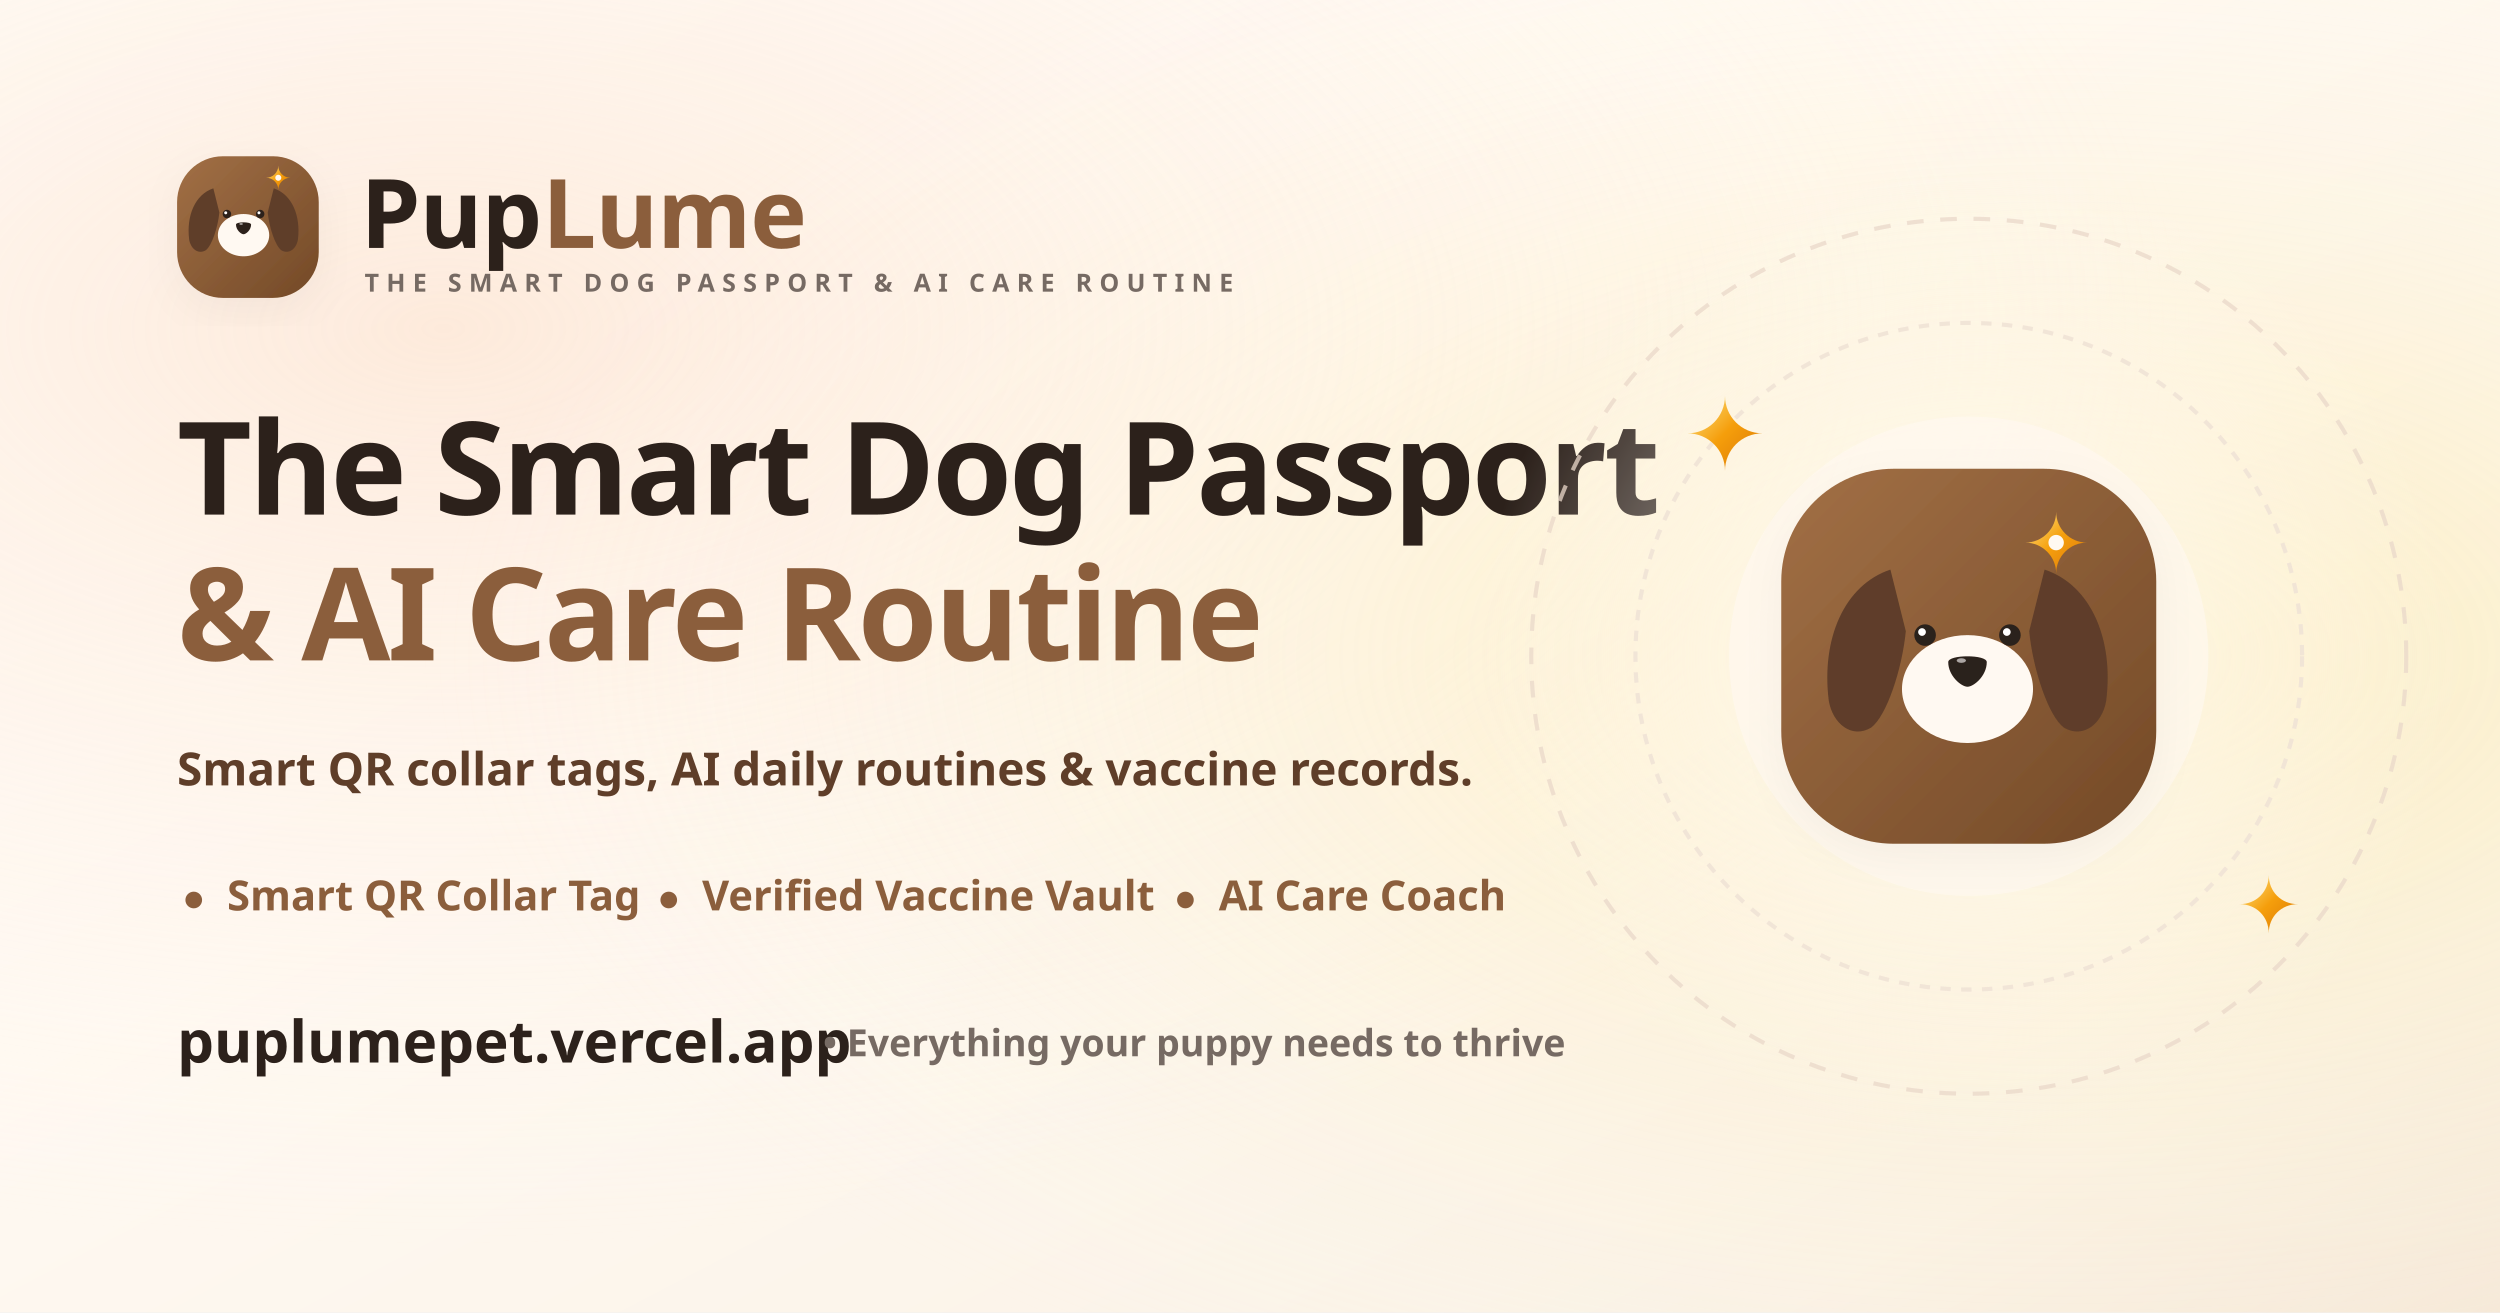
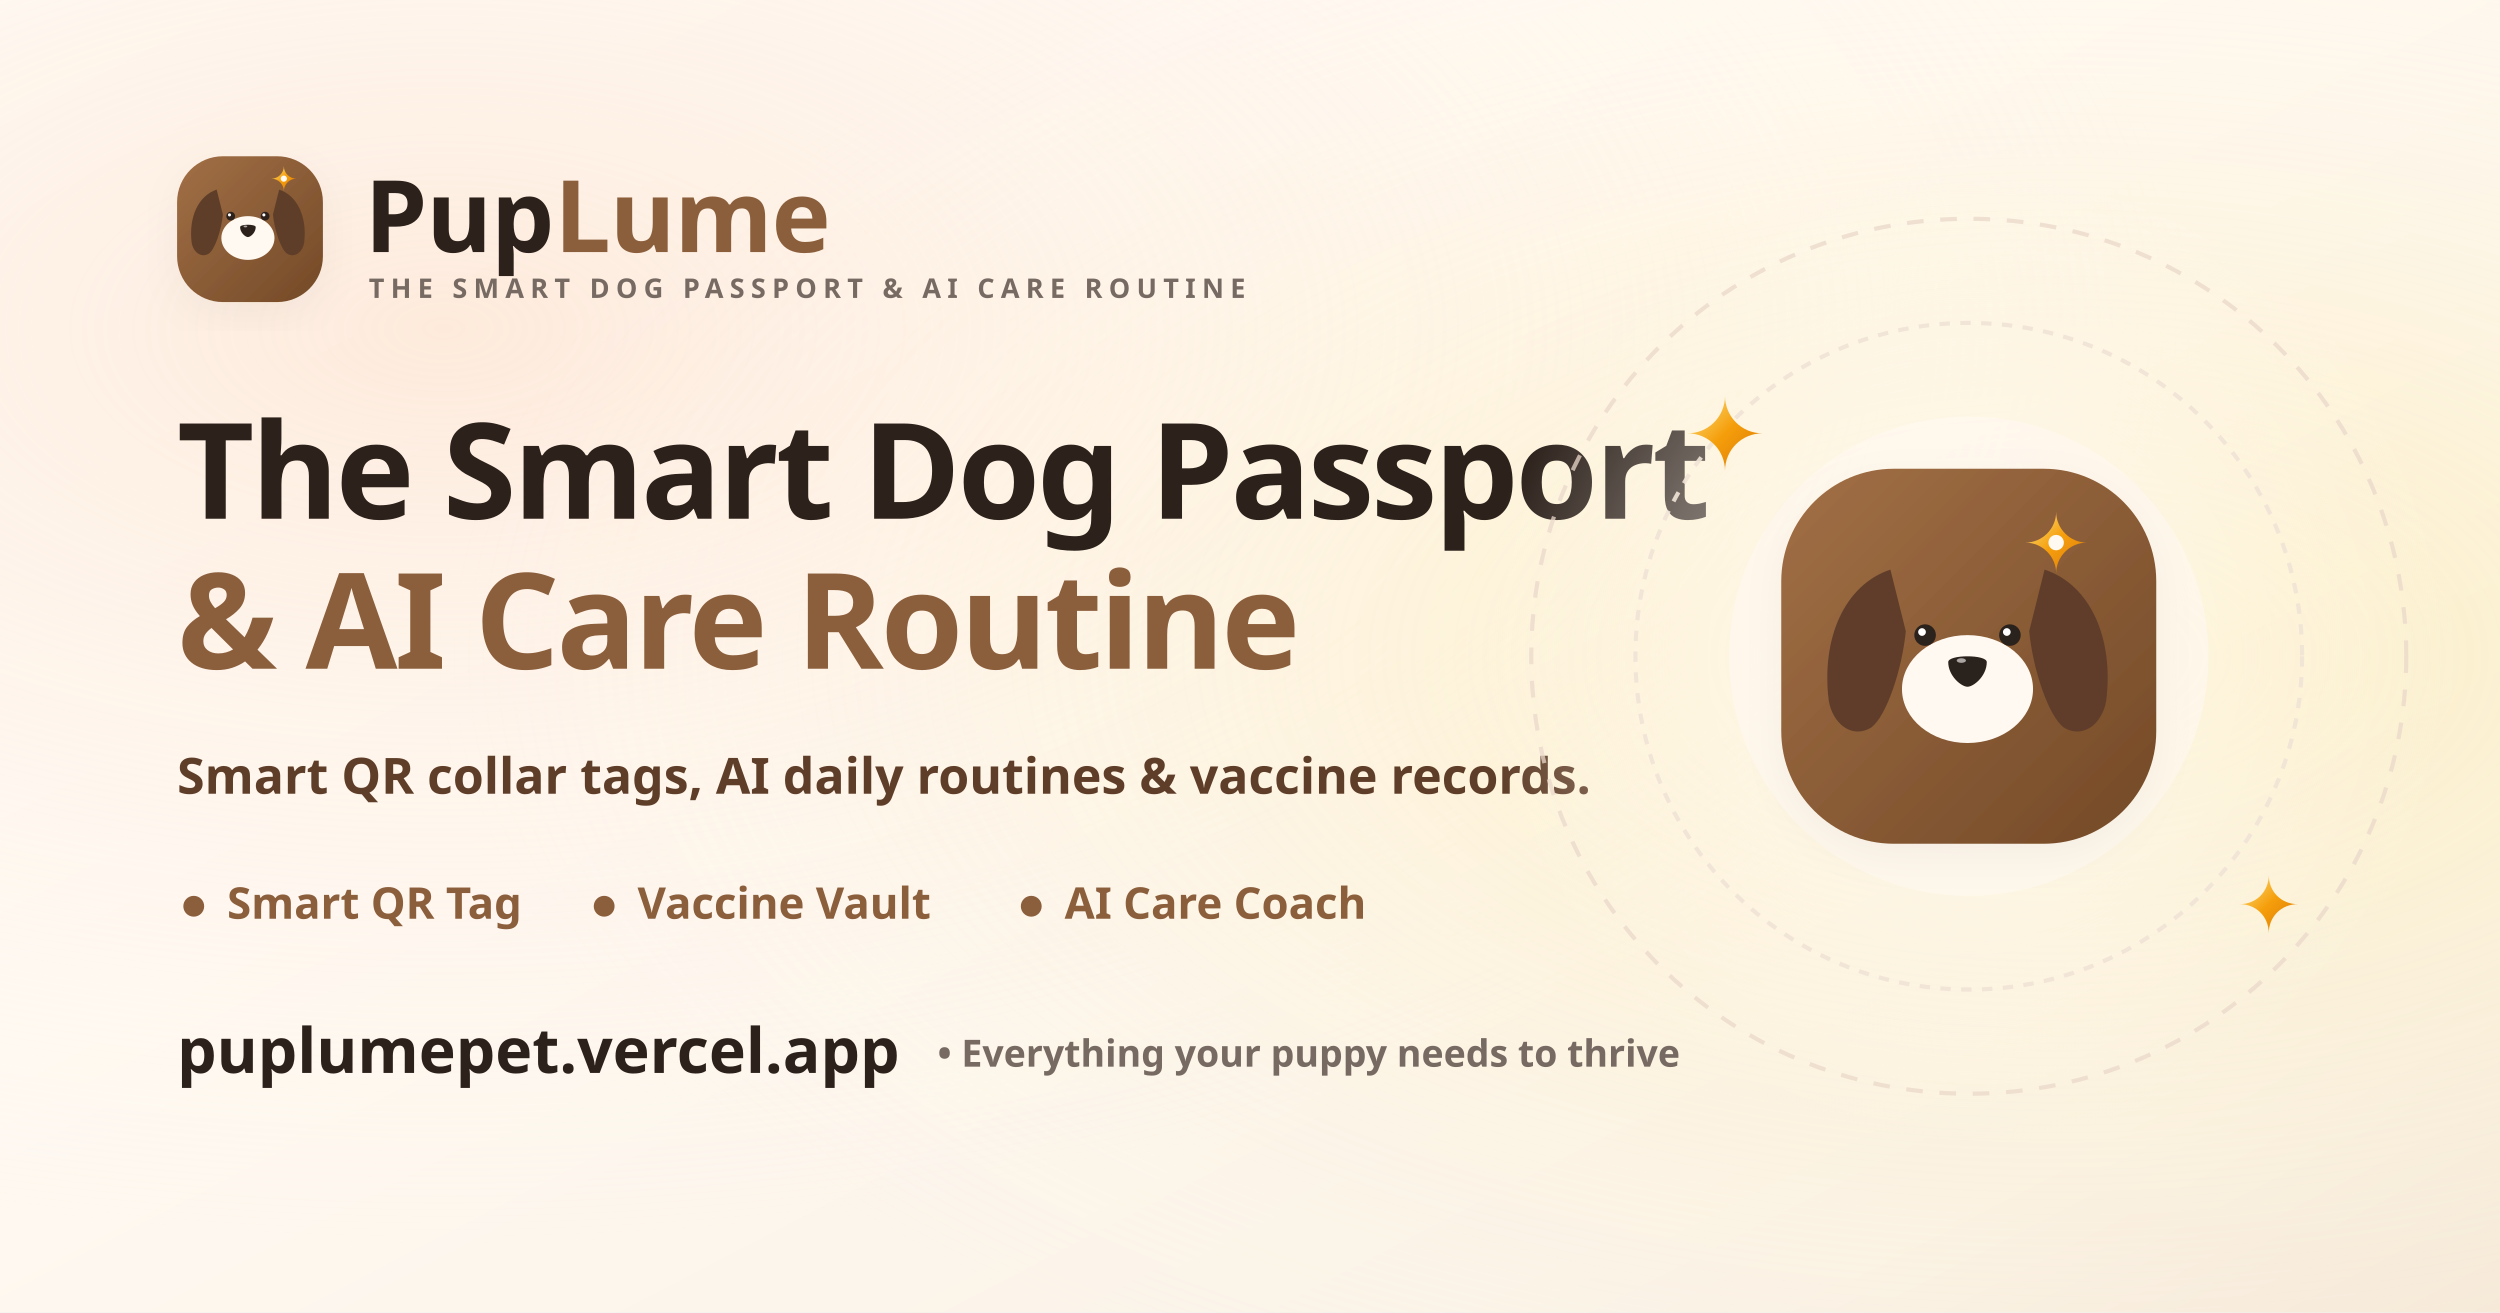
<svg xmlns="http://www.w3.org/2000/svg" viewBox="0 0 1200 630" width="1200" height="630">
  <defs>
    <linearGradient id="skinBg" x1="0%" y1="0%" x2="100%" y2="100%">
      <stop offset="0%" stop-color="#FFFDF9" />
      <stop offset="40%" stop-color="#FFF9F2" />
      <stop offset="85%" stop-color="#FAF2E6" />
      <stop offset="100%" stop-color="#F5E8D8" />
    </linearGradient>
    <radialGradient id="peachSkinGlow" cx="18%" cy="25%" r="70%">
      <stop offset="0%" stop-color="#FCDDC7" stop-opacity="0.55" />
      <stop offset="100%" stop-color="#FFF9F2" stop-opacity="0" />
    </radialGradient>
    <radialGradient id="amberSkinGlow" cx="82%" cy="50%" r="65%">
      <stop offset="0%" stop-color="#FDE68A" stop-opacity="0.45" />
      <stop offset="100%" stop-color="#FFF9F2" stop-opacity="0" />
    </radialGradient>
    <radialGradient id="haloCenterGlow" cx="50%" cy="50%" r="50%">
      <stop offset="0%" stop-color="#FFFFFF" stop-opacity="0.75" />
      <stop offset="65%" stop-color="#FFF9F2" stop-opacity="0.35" />
      <stop offset="100%" stop-color="#FFF9F2" stop-opacity="0" />
    </radialGradient>
    <linearGradient id="logoPupGrad" x1="0%" y1="0%" x2="100%" y2="100%">
      <stop offset="0%" stop-color="#A27046" />
      <stop offset="100%" stop-color="#734927" />
    </linearGradient>
    <linearGradient id="logoLumeStar" x1="0%" y1="0%" x2="100%" y2="100%">
      <stop offset="0%" stop-color="#FDE68A" />
      <stop offset="50%" stop-color="#F59E0B" />
      <stop offset="100%" stop-color="#D97706" />
    </linearGradient>
    <filter id="softEmblemShadow" x="-20%" y="-20%" width="140%" height="140%">
      <feDropShadow dx="0" dy="20" stdDeviation="28" flood-color="#2C211B" flood-opacity="0.10" />
      <feDropShadow dx="0" dy="6" stdDeviation="10" flood-color="#2C211B" flood-opacity="0.04" />
    </filter>
  </defs>
  <rect width="1200" height="630" fill="url(#skinBg)" />
  <rect width="1200" height="630" fill="url(#peachSkinGlow)" />
  <rect width="1200" height="630" fill="url(#amberSkinGlow)" />
  <g transform="translate(85, 75)">
    <g transform="translate(0, 0)">
-       <rect width="68" height="68" rx="22" fill="url(#logoPupGrad)" filter="url(#softEmblemShadow)" />
-       <g transform="translate(0, -2) scale(0.145)">
+       <rect width="70" height="70" rx="22" fill="url(#logoPupGrad)" filter="url(#softEmblemShadow)" />
+       <g transform="translate(1, -2) scale(0.15)">
        <path d="M 120 120 C 60 140 30 210 40 290 C 45 320 70 340 95 325 C 115 310 135 250 140 200 Z" fill="#5F3E29" />
        <path d="M 320 120 C 380 140 410 210 400 290 C 395 320 370 340 345 325 C 325 310 305 250 300 200 Z" fill="#5F3E29" />
        <ellipse cx="220" cy="275" rx="85" ry="70" fill="#FFF9F2" />
        <path d="M 195 240 C 195 230 245 230 245 240 C 245 258 228 272 220 272 C 212 272 195 258 195 240 Z" fill="#2C211B" />
        <ellipse cx="212" cy="238" rx="6" ry="3" fill="#FFFFFF" opacity="0.6" />
        <circle cx="165" cy="205" r="14" fill="#2C211B" />
        <circle cx="161" cy="201" r="5" fill="#FFFFFF" />
        <circle cx="275" cy="205" r="14" fill="#2C211B" />
        <circle cx="271" cy="201" r="5" fill="#FFFFFF" />
        <g transform="translate(295, 45)">
          <path d="M 40 0 C 40 22 58 40 80 40 C 58 40 40 58 40 80 C 40 58 22 40 0 40 C 22 40 40 22 40 0 Z" fill="url(#logoLumeStar)" />
          <circle cx="40" cy="40" r="10" fill="#FFF9F2" />
        </g>
      </g>
-       <text x="88" y="44" font-family="Grandstander" font-size="46" font-weight="900" fill="#2C211B" letter-spacing="-0.5">
+       <text x="90" y="46" font-family="Grandstander" font-size="48" font-weight="900" fill="#2C211B" letter-spacing="-0.5">
        Pup<tspan fill="#8B5E3C">Lume</tspan>
      </text>
-       <text x="90" y="65" font-family="Outfit" font-size="12" font-weight="800" fill="#766A63" letter-spacing="3.5">
+       <text x="92" y="68" font-family="Grandstander" font-size="13" font-weight="700" fill="#766A63" letter-spacing="3">
        THE SMART DOG PASSPORT &amp; AI CARE ROUTINE
      </text>
    </g>
-     <text x="0" y="172" font-family="Grandstander" font-size="62" font-weight="900" fill="#2C211B" letter-spacing="-1.5">
+     <text x="0" y="174" font-family="Grandstander" font-size="64" font-weight="900" fill="#2C211B" letter-spacing="-1.5">
      The Smart Dog Passport
    </text>
-     <text x="0" y="242" font-family="Grandstander" font-size="62" font-weight="900" fill="#8B5E3C" letter-spacing="-1.5">
+     <text x="0" y="246" font-family="Grandstander" font-size="64" font-weight="900" fill="#8B5E3C" letter-spacing="-1.5">
      &amp; AI Care Routine
    </text>
-     <text x="0" y="302" font-family="Outfit" font-size="22" font-weight="600" fill="#5F3E29">
+     <text x="0" y="306" font-family="Grandstander" font-size="24" font-weight="600" fill="#5F3E29">
      Smart QR collar tags, AI daily routines &amp; vaccine records.
    </text>
-     <g transform="translate(0, 362)">
-       <circle cx="8" cy="-5" r="4" fill="#8B5E3C" />
-       <text x="24" y="0" font-family="Outfit" font-size="20" font-weight="700" fill="#8B5E3C">
-         Smart QR Collar Tag
+     <g transform="translate(0, 366)">
+       <circle cx="8" cy="-6" r="5" fill="#8B5E3C" />
+       <text x="24" y="0" font-family="Grandstander" font-size="21" font-weight="700" fill="#8B5E3C">
+         Smart QR Tag
      </text>
-       <circle cx="236" cy="-5" r="4" fill="#8B5E3C" />
-       <text x="252" y="0" font-family="Outfit" font-size="20" font-weight="700" fill="#8B5E3C">
-         Verified Vaccine Vault
+       <circle cx="205" cy="-6" r="5" fill="#8B5E3C" />
+       <text x="221" y="0" font-family="Grandstander" font-size="21" font-weight="700" fill="#8B5E3C">
+         Vaccine Vault
      </text>
-       <circle cx="484" cy="-5" r="4" fill="#8B5E3C" />
-       <text x="500" y="0" font-family="Outfit" font-size="20" font-weight="700" fill="#8B5E3C">
+       <circle cx="410" cy="-6" r="5" fill="#8B5E3C" />
+       <text x="426" y="0" font-family="Grandstander" font-size="21" font-weight="700" fill="#8B5E3C">
        AI Care Coach
      </text>
    </g>
-     <g transform="translate(0, 435)">
-       <text x="0" y="0" font-family="Grandstander" font-size="28" font-weight="900" fill="#2C211B">
+     <g transform="translate(0, 440)">
+       <text x="0" y="0" font-family="Grandstander" font-size="30" font-weight="900" fill="#2C211B">
        puplumepet.vercel.app
      </text>
-       <text x="310" y="-3" font-family="Outfit" font-size="18" font-weight="600" fill="#766A63">
+       <text x="365" y="-3" font-family="Grandstander" font-size="18" font-weight="600" fill="#766A63">
        • Everything your puppy needs to thrive
      </text>
    </g>
  </g>
  <g transform="translate(945, 315)">
    <circle r="235" fill="url(#haloCenterGlow)" />
    <circle r="210" fill="none" stroke="#EAD8CA" stroke-width="2" stroke-dasharray="8 8" opacity="0.75" />
    <circle r="160" fill="none" stroke="#F0E3D6" stroke-width="2" stroke-dasharray="5 5" opacity="0.9" />
    <circle r="115" fill="#FFF9F2" opacity="0.6" />
    <g transform="translate(-90, -90)" filter="url(#softEmblemShadow)">
      <rect width="180" height="180" rx="54" fill="url(#logoPupGrad)" />
      <g transform="translate(8, 4) scale(0.37)">
        <path d="M 120 120 C 60 140 30 210 40 290 C 45 320 70 340 95 325 C 115 310 135 250 140 200 Z" fill="#5F3E29" />
        <path d="M 320 120 C 380 140 410 210 400 290 C 395 320 370 340 345 325 C 325 310 305 250 300 200 Z" fill="#5F3E29" />
        <ellipse cx="220" cy="275" rx="85" ry="70" fill="#FFF9F2" />
        <path d="M 195 240 C 195 230 245 230 245 240 C 245 258 228 272 220 272 C 212 272 195 258 195 240 Z" fill="#2C211B" />
        <ellipse cx="212" cy="238" rx="6" ry="3" fill="#FFFFFF" opacity="0.6" />
        <circle cx="165" cy="205" r="14" fill="#2C211B" />
        <circle cx="161" cy="201" r="5" fill="#FFFFFF" />
        <circle cx="275" cy="205" r="14" fill="#2C211B" />
        <circle cx="271" cy="201" r="5" fill="#FFFFFF" />
        <g transform="translate(295, 45)">
          <path d="M 40 0 C 40 22 58 40 80 40 C 58 40 40 58 40 80 C 40 58 22 40 0 40 C 22 40 40 22 40 0 Z" fill="url(#logoLumeStar)" />
          <circle cx="40" cy="40" r="10" fill="#FFF9F2" />
        </g>
      </g>
    </g>
    <g transform="translate(-135, -125)">
      <path d="M 18 0 C 18 10 26 18 36 18 C 26 18 18 26 18 36 C 18 26 10 18 0 18 C 10 18 18 10 18 0 Z" fill="url(#logoLumeStar)" />
    </g>
    <g transform="translate(130, 105)">
      <path d="M 14 0 C 14 8 20 14 28 14 C 20 14 14 20 14 28 C 14 20 8 14 0 14 C 8 14 14 8 14 0 Z" fill="url(#logoLumeStar)" />
    </g>
  </g>
</svg>
